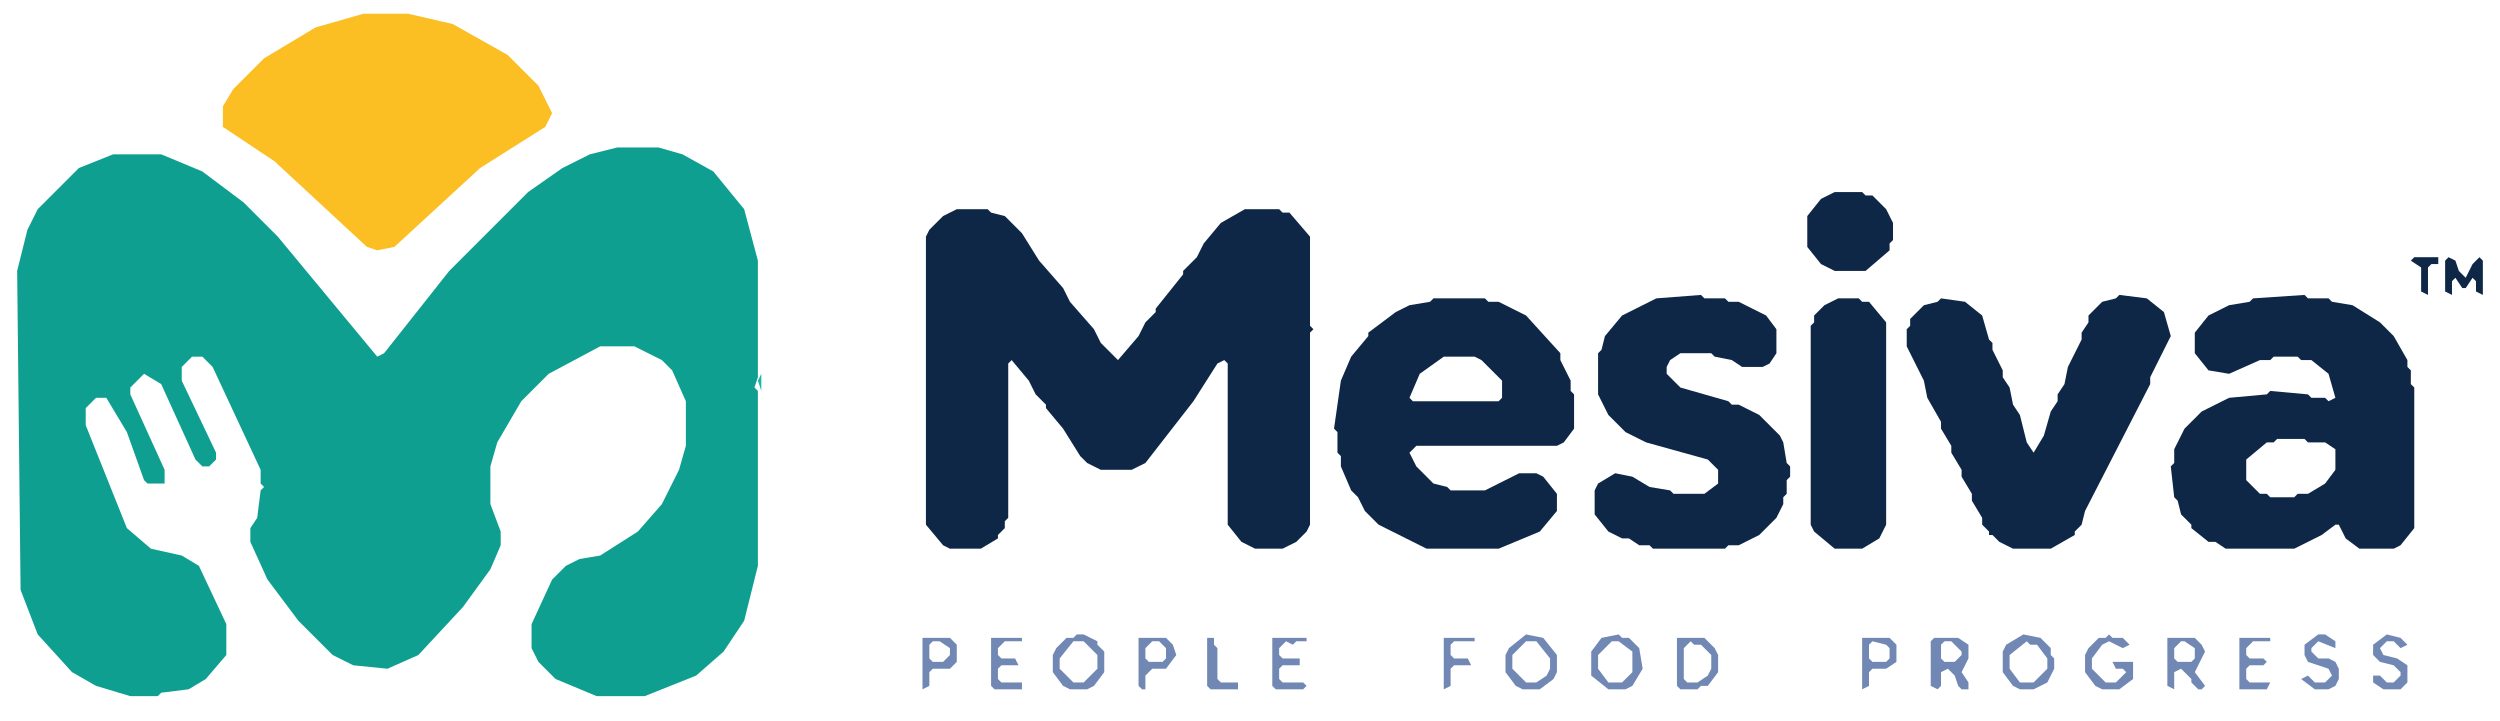
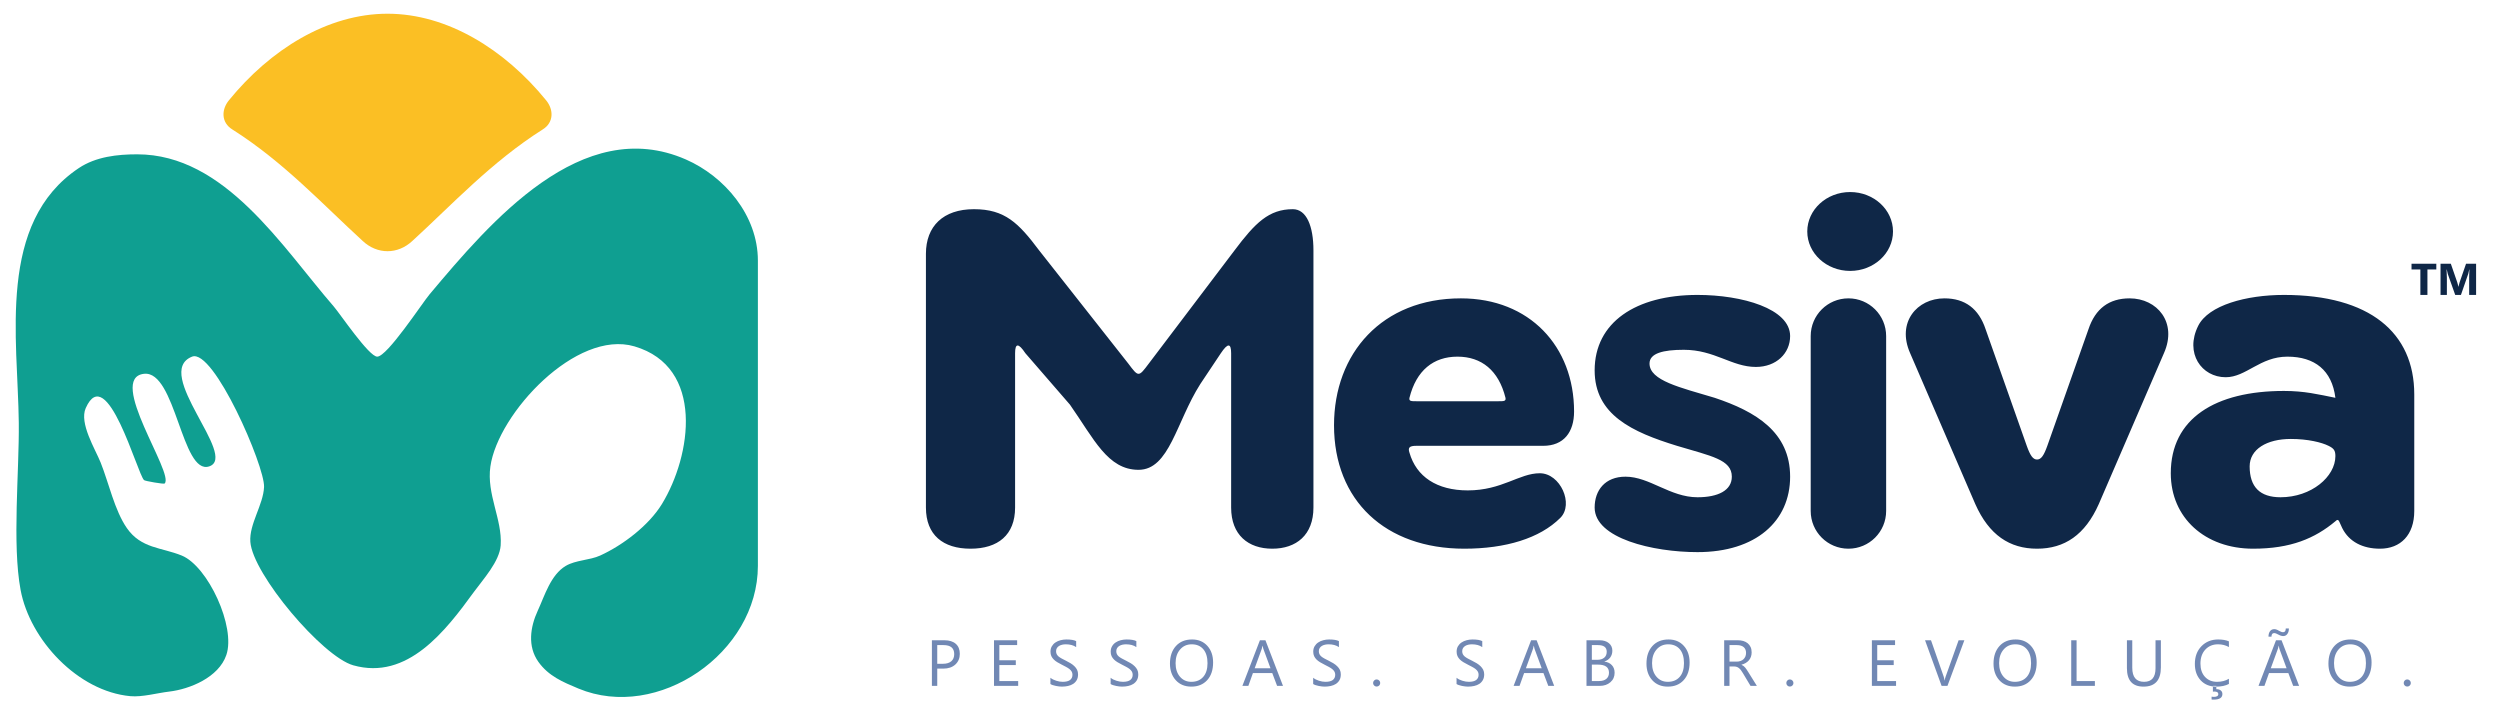
- <svg xmlns="http://www.w3.org/2000/svg" viewBox="0 0 729 210" role="img" aria-label="Mesiva — People Food Progress">
-   <path id="yellow" d="M 119.0 4.0 L 106.0 4.0 L 92.0 8.0 L 77.0 17.0 L 68.0 26.0 L 65.0 31.0 L 65.0 37.0 L 80.0 47.0 L 107.0 72.0 L 110.0 73.0 L 115.0 72.0 L 140.0 49.0 L 159.0 37.0 L 161.0 33.0 L 157.0 25.0 L 148.0 16.0 L 132.0 7.0 Z" fill="#FBBF24" fill-rule="evenodd" />
-   <path id="teal" d="M 222.0 109.0 L 221.0 111.0 L 222.0 114.0 L 222.0 165.0 L 221.0 166.0 L 221.0 172.0 L 218.0 180.0 L 221.0 172.0 L 221.0 166.0 L 222.0 165.0 Z" fill="#14B8A6" fill-rule="evenodd" />
-   <path id="darkteal" d="M 217.0 61.0 L 208.0 50.0 L 199.0 45.0 L 192.0 43.0 L 180.0 43.0 L 172.0 45.0 L 164.0 49.0 L 154.0 56.0 L 131.0 79.0 L 112.0 103.0 L 110.0 104.0 L 81.0 69.0 L 71.0 59.0 L 59.0 50.0 L 47.0 45.0 L 33.0 45.0 L 23.0 49.0 L 11.0 61.0 L 8.0 67.0 L 5.0 79.0 L 6.0 172.0 L 11.0 185.0 L 21.0 196.0 L 28.0 200.0 L 38.0 203.0 L 46.0 203.0 L 47.0 202.0 L 55.0 201.0 L 60.0 198.0 L 66.0 191.0 L 66.0 182.0 L 58.0 165.0 L 53.0 162.0 L 44.0 160.0 L 37.0 154.0 L 25.0 124.0 L 25.0 119.0 L 28.0 116.0 L 31.0 116.0 L 37.0 126.0 L 42.0 140.0 L 43.0 141.0 L 48.0 141.0 L 48.0 137.0 L 38.0 115.0 L 38.0 113.0 L 42.0 109.0 L 47.0 112.0 L 57.0 134.0 L 59.0 136.0 L 61.0 136.0 L 63.0 134.0 L 63.0 132.0 L 53.0 111.0 L 53.0 107.0 L 56.0 104.0 L 59.0 104.0 L 62.0 107.0 L 76.0 137.0 L 76.0 141.0 L 77.0 142.0 L 76.0 143.0 L 75.0 151.0 L 73.0 154.0 L 73.0 158.0 L 78.0 169.0 L 87.0 181.0 L 97.0 191.0 L 103.0 194.0 L 113.0 195.0 L 122.0 191.0 L 135.0 177.0 L 143.0 166.0 L 146.0 159.0 L 146.0 155.0 L 143.0 147.0 L 143.0 136.0 L 145.0 129.0 L 152.0 117.0 L 160.0 109.0 L 175.0 101.0 L 185.0 101.0 L 193.0 105.0 L 196.0 108.0 L 200.0 117.0 L 200.0 130.0 L 198.0 137.0 L 193.0 147.0 L 186.0 155.0 L 175.0 162.0 L 169.0 163.0 L 165.0 165.0 L 161.0 169.0 L 155.0 182.0 L 155.0 189.0 L 157.0 193.0 L 162.0 198.0 L 174.0 203.0 L 188.0 203.0 L 203.0 197.0 L 211.0 190.0 L 217.0 181.0 L 221.0 165.0 L 221.0 114.0 L 220.0 113.0 L 221.0 110.0 L 221.0 76.0 Z" fill="#0F9F91" fill-rule="evenodd" />
-   <path id="navy" d="M 536.0 87.0 L 532.0 89.0 L 529.0 92.0 L 529.0 94.0 L 528.0 95.0 L 528.0 153.0 L 529.0 155.0 L 535.0 160.0 L 543.0 160.0 L 548.0 157.0 L 550.0 153.0 L 550.0 94.0 L 545.0 88.0 L 543.0 88.0 L 542.0 87.0 Z M 411.0 89.0 L 407.0 91.0 L 399.0 97.0 L 399.0 98.0 L 394.0 104.0 L 391.0 111.0 L 389.0 125.0 L 390.0 126.0 L 390.0 132.0 L 391.0 133.0 L 391.0 136.0 L 394.0 143.0 L 396.0 145.0 L 398.0 149.0 L 402.0 153.0 L 416.0 160.0 L 437.0 160.0 L 449.0 155.0 L 454.0 149.0 L 454.0 144.0 L 450.0 139.0 L 448.0 138.0 L 443.0 138.0 L 433.0 143.0 L 423.0 143.0 L 422.0 142.0 L 418.0 141.0 L 413.0 136.0 L 411.0 132.0 L 413.0 130.0 L 454.0 130.0 L 456.0 129.0 L 459.0 125.0 L 459.0 115.0 L 458.0 114.0 L 458.0 111.0 L 455.0 105.0 L 455.0 103.0 L 445.0 92.0 L 437.0 88.0 L 434.0 88.0 L 433.0 87.0 L 418.0 87.0 L 417.0 88.0 Z M 411.0 116.0 L 414.0 109.0 L 421.0 104.0 L 430.0 104.0 L 432.0 105.0 L 438.0 111.0 L 438.0 116.0 L 437.0 117.0 L 412.0 117.0 Z M 644.0 92.0 L 640.0 97.0 L 640.0 103.0 L 644.0 108.0 L 650.0 109.0 L 659.0 105.0 L 662.0 105.0 L 663.0 104.0 L 670.0 104.0 L 671.0 105.0 L 674.0 105.0 L 679.0 109.0 L 681.0 116.0 L 679.0 117.0 L 678.0 116.0 L 674.0 116.0 L 673.0 115.0 L 662.0 114.0 L 661.0 115.0 L 650.0 116.0 L 642.0 120.0 L 637.0 125.0 L 634.0 131.0 L 634.0 135.0 L 633.0 136.0 L 634.0 145.0 L 635.0 146.0 L 636.0 150.0 L 639.0 153.0 L 639.0 154.0 L 644.0 158.0 L 646.0 158.0 L 649.0 160.0 L 669.0 160.0 L 677.0 156.0 L 681.0 153.0 L 682.0 153.0 L 684.0 157.0 L 688.0 160.0 L 698.0 160.0 L 700.0 159.0 L 704.0 154.0 L 704.0 113.0 L 703.0 112.0 L 703.0 108.0 L 702.0 107.0 L 702.0 105.0 L 698.0 98.0 L 694.0 94.0 L 686.0 89.0 L 680.0 88.0 L 679.0 87.0 L 673.0 87.0 L 672.0 86.0 L 657.0 87.0 L 656.0 88.0 L 650.0 89.0 Z M 655.0 140.0 L 655.0 134.0 L 661.0 129.0 L 663.0 129.0 L 664.0 128.0 L 672.0 128.0 L 673.0 129.0 L 678.0 129.0 L 681.0 131.0 L 681.0 137.0 L 678.0 141.0 L 673.0 144.0 L 670.0 144.0 L 669.0 145.0 L 662.0 145.0 L 661.0 144.0 L 659.0 144.0 Z M 626.0 87.0 L 618.0 86.0 L 617.0 87.0 L 613.0 88.0 L 609.0 92.0 L 609.0 94.0 L 607.0 97.0 L 607.0 99.0 L 603.0 107.0 L 602.0 112.0 L 600.0 115.0 L 600.0 117.0 L 598.0 120.0 L 596.0 127.0 L 593.0 132.0 L 591.0 129.0 L 589.0 121.0 L 587.0 118.0 L 586.0 113.0 L 584.0 110.0 L 584.0 108.0 L 581.0 102.0 L 581.0 100.0 L 580.0 99.0 L 578.0 92.0 L 573.0 88.0 L 566.0 87.0 L 565.0 88.0 L 561.0 89.0 L 557.0 93.0 L 557.0 95.0 L 556.0 96.0 L 556.0 101.0 L 561.0 111.0 L 562.0 116.0 L 566.0 123.0 L 566.0 125.0 L 569.0 130.0 L 569.0 132.0 L 572.0 137.0 L 572.0 139.0 L 575.0 144.0 L 575.0 146.0 L 578.0 151.0 L 578.0 153.0 L 580.0 155.0 L 580.0 156.0 L 581.0 156.0 L 583.0 158.0 L 587.0 160.0 L 598.0 160.0 L 605.0 156.0 L 605.0 155.0 L 607.0 153.0 L 608.0 149.0 L 627.0 112.0 L 627.0 110.0 L 633.0 98.0 L 631.0 91.0 Z M 483.0 87.0 L 473.0 92.0 L 468.0 98.0 L 467.0 102.0 L 466.0 103.0 L 466.0 115.0 L 469.0 121.0 L 474.0 126.0 L 480.0 129.0 L 498.0 134.0 L 501.0 137.0 L 501.0 141.0 L 497.0 144.0 L 488.0 144.0 L 487.0 143.0 L 481.0 142.0 L 476.0 139.0 L 471.0 138.0 L 466.0 141.0 L 465.0 143.0 L 465.0 150.0 L 469.0 155.0 L 473.0 157.0 L 475.0 157.0 L 478.0 159.0 L 481.0 159.0 L 482.0 160.0 L 503.0 160.0 L 504.0 159.0 L 507.0 159.0 L 513.0 156.0 L 518.0 151.0 L 520.0 147.0 L 520.0 145.0 L 521.0 144.0 L 521.0 140.0 L 522.0 139.0 L 522.0 136.0 L 521.0 135.0 L 520.0 129.0 L 519.0 127.0 L 513.0 121.0 L 507.0 118.0 L 505.0 118.0 L 504.0 117.0 L 490.0 113.0 L 486.0 109.0 L 486.0 107.0 L 487.0 105.0 L 490.0 103.0 L 499.0 103.0 L 500.0 104.0 L 505.0 105.0 L 508.0 107.0 L 514.0 107.0 L 516.0 106.0 L 518.0 103.0 L 518.0 96.0 L 515.0 92.0 L 507.0 88.0 L 504.0 88.0 L 503.0 87.0 L 497.0 87.0 L 496.0 86.0 Z M 714.0 75.0 L 713.0 76.0 L 713.0 85.0 L 715.0 86.0 L 715.0 82.0 L 716.0 81.0 L 718.0 84.0 L 719.0 84.0 L 721.0 81.0 L 722.0 82.0 L 722.0 85.0 L 724.0 86.0 L 724.0 76.0 L 723.0 75.0 L 721.0 77.0 L 719.0 81.0 L 717.0 79.0 L 716.0 76.0 Z M 704.0 75.0 L 703.0 76.0 L 706.0 78.0 L 706.0 85.0 L 708.0 86.0 L 708.0 78.0 L 709.0 77.0 L 711.0 77.0 L 711.0 75.0 Z M 271.0 67.0 L 270.0 69.0 L 270.0 153.0 L 275.0 159.0 L 277.0 160.0 L 286.0 160.0 L 291.0 157.0 L 291.0 156.0 L 293.0 154.0 L 293.0 152.0 L 294.0 151.0 L 294.0 106.0 L 295.0 105.0 L 300.0 111.0 L 302.0 115.0 L 305.0 118.0 L 305.0 119.0 L 310.0 125.0 L 315.0 133.0 L 317.0 135.0 L 321.0 137.0 L 330.0 137.0 L 334.0 135.0 L 348.0 117.0 L 355.0 106.0 L 357.0 105.0 L 358.0 106.0 L 358.0 153.0 L 362.0 158.0 L 366.0 160.0 L 374.0 160.0 L 378.0 158.0 L 381.0 155.0 L 382.0 153.0 L 382.0 97.0 L 383.0 96.0 L 382.0 95.0 L 382.0 69.0 L 376.0 62.0 L 374.0 62.0 L 373.0 61.0 L 363.0 61.0 L 356.0 65.0 L 351.0 71.0 L 349.0 75.0 L 345.0 79.0 L 345.0 80.0 L 337.0 90.0 L 337.0 91.0 L 334.0 94.0 L 332.0 98.0 L 326.0 105.0 L 321.0 100.0 L 319.0 96.0 L 312.0 88.0 L 310.0 84.0 L 303.0 76.0 L 298.0 68.0 L 293.0 63.0 L 289.0 62.0 L 288.0 61.0 L 279.0 61.0 L 275.0 63.0 Z M 535.0 56.0 L 531.0 58.0 L 527.0 63.0 L 527.0 72.0 L 531.0 77.0 L 535.0 79.0 L 544.0 79.0 L 551.0 73.0 L 551.0 71.0 L 552.0 70.0 L 552.0 65.0 L 550.0 61.0 L 546.0 57.0 L 544.0 57.0 L 543.0 56.0 Z" fill="#0F2747" fill-rule="evenodd" />
-   <path id="slogan" d="M 653.0 186.0 L 653.0 201.0 L 661.0 201.0 L 662.0 199.0 L 656.0 199.0 L 655.0 198.0 L 655.0 195.0 L 656.0 194.0 L 660.0 194.0 L 661.0 193.0 L 660.0 192.0 L 656.0 192.0 L 655.0 191.0 L 655.0 189.0 L 657.0 187.0 L 662.0 187.0 L 662.0 186.0 Z M 632.0 186.0 L 632.0 200.0 L 634.0 201.0 L 634.0 196.0 L 636.0 195.0 L 639.0 198.0 L 639.0 199.0 L 641.0 201.0 L 642.0 201.0 L 643.0 200.0 L 640.0 196.0 L 643.0 190.0 L 642.0 188.0 L 640.0 186.0 Z M 634.0 189.0 L 636.0 187.0 L 637.0 187.0 L 640.0 189.0 L 640.0 192.0 L 639.0 193.0 L 635.0 193.0 L 634.0 192.0 Z M 564.0 186.0 L 563.0 187.0 L 563.0 200.0 L 565.0 201.0 L 566.0 200.0 L 566.0 196.0 L 568.0 195.0 L 570.0 197.0 L 571.0 200.0 L 572.0 201.0 L 574.0 201.0 L 574.0 199.0 L 572.0 196.0 L 574.0 192.0 L 574.0 188.0 L 571.0 186.0 Z M 566.0 188.0 L 567.0 187.0 L 569.0 187.0 L 572.0 190.0 L 572.0 191.0 L 570.0 193.0 L 567.0 193.0 L 566.0 192.0 Z M 551.0 186.0 L 543.0 186.0 L 543.0 201.0 L 545.0 200.0 L 545.0 196.0 L 546.0 195.0 L 550.0 195.0 L 553.0 193.0 L 553.0 188.0 Z M 545.0 188.0 L 546.0 187.0 L 550.0 188.0 L 551.0 189.0 L 551.0 192.0 L 550.0 193.0 L 546.0 193.0 L 545.0 192.0 Z M 489.0 186.0 L 489.0 200.0 L 490.0 201.0 L 495.0 201.0 L 496.0 200.0 L 498.0 200.0 L 501.0 196.0 L 501.0 191.0 L 500.0 189.0 L 497.0 186.0 Z M 493.0 187.0 L 494.0 188.0 L 496.0 188.0 L 499.0 191.0 L 499.0 195.0 L 498.0 197.0 L 495.0 199.0 L 492.0 199.0 L 491.0 198.0 L 491.0 189.0 Z M 430.0 186.0 L 421.0 186.0 L 421.0 201.0 L 423.0 200.0 L 423.0 195.0 L 424.0 194.0 L 429.0 194.0 L 428.0 192.0 L 424.0 192.0 L 423.0 191.0 L 423.0 188.0 L 424.0 187.0 L 430.0 187.0 Z M 371.0 186.0 L 371.0 200.0 L 372.0 201.0 L 380.0 201.0 L 381.0 200.0 L 380.0 199.0 L 374.0 199.0 L 373.0 198.0 L 373.0 195.0 L 374.0 194.0 L 379.0 194.0 L 379.0 192.0 L 374.0 192.0 L 373.0 191.0 L 373.0 189.0 L 375.0 187.0 L 377.0 188.0 L 378.0 187.0 L 381.0 187.0 L 381.0 186.0 Z M 352.0 186.0 L 352.0 200.0 L 353.0 201.0 L 361.0 201.0 L 361.0 199.0 L 356.0 199.0 L 355.0 198.0 L 355.0 189.0 L 354.0 188.0 L 354.0 186.0 Z M 340.0 186.0 L 332.0 186.0 L 332.0 200.0 L 333.0 201.0 L 334.0 201.0 L 334.0 197.0 L 336.0 195.0 L 340.0 195.0 L 343.0 191.0 L 342.0 188.0 Z M 334.0 189.0 L 336.0 187.0 L 338.0 187.0 L 340.0 189.0 L 340.0 192.0 L 339.0 193.0 L 335.0 193.0 L 334.0 192.0 Z M 289.0 186.0 L 289.0 200.0 L 290.0 201.0 L 298.0 201.0 L 298.0 199.0 L 292.0 199.0 L 291.0 198.0 L 291.0 195.0 L 292.0 194.0 L 297.0 194.0 L 296.0 192.0 L 292.0 192.0 L 291.0 191.0 L 291.0 189.0 L 293.0 187.0 L 298.0 187.0 L 298.0 186.0 Z M 277.0 186.0 L 269.0 186.0 L 269.0 201.0 L 271.0 200.0 L 271.0 196.0 L 272.0 195.0 L 277.0 195.0 L 279.0 193.0 L 279.0 188.0 Z M 271.0 188.0 L 272.0 187.0 L 274.0 187.0 L 277.0 189.0 L 277.0 191.0 L 275.0 193.0 L 272.0 193.0 L 271.0 192.0 Z M 696.0 185.0 L 692.0 188.0 L 692.0 191.0 L 694.0 193.0 L 698.0 194.0 L 700.0 196.0 L 700.0 197.0 L 698.0 199.0 L 696.0 199.0 L 694.0 197.0 L 692.0 197.0 L 692.0 199.0 L 695.0 201.0 L 700.0 201.0 L 702.0 199.0 L 702.0 194.0 L 699.0 192.0 L 695.0 191.0 L 694.0 189.0 L 696.0 187.0 L 698.0 187.0 L 700.0 189.0 L 702.0 188.0 L 700.0 186.0 Z M 676.0 185.0 L 672.0 188.0 L 672.0 191.0 L 673.0 193.0 L 679.0 195.0 L 680.0 197.0 L 678.0 199.0 L 675.0 199.0 L 673.0 197.0 L 671.0 198.0 L 675.0 201.0 L 679.0 201.0 L 681.0 200.0 L 682.0 198.0 L 682.0 195.0 L 681.0 193.0 L 679.0 192.0 L 676.0 192.0 L 674.0 190.0 L 674.0 189.0 L 676.0 187.0 L 681.0 189.0 L 681.0 187.0 L 678.0 185.0 Z M 615.0 185.0 L 614.0 186.0 L 612.0 186.0 L 609.0 189.0 L 608.0 191.0 L 608.0 196.0 L 611.0 200.0 L 613.0 201.0 L 618.0 201.0 L 622.0 198.0 L 622.0 193.0 L 616.0 193.0 L 617.0 195.0 L 619.0 195.0 L 620.0 196.0 L 617.0 199.0 L 614.0 199.0 L 610.0 195.0 L 610.0 192.0 L 613.0 188.0 L 615.0 187.0 L 619.0 189.0 L 621.0 188.0 L 619.0 186.0 L 616.0 186.0 Z M 590.0 185.0 L 585.0 188.0 L 584.0 190.0 L 584.0 196.0 L 587.0 200.0 L 589.0 201.0 L 593.0 201.0 L 597.0 199.0 L 599.0 195.0 L 599.0 192.0 L 598.0 191.0 L 598.0 189.0 L 595.0 186.0 Z M 591.0 187.0 L 592.0 188.0 L 594.0 188.0 L 597.0 192.0 L 597.0 195.0 L 593.0 199.0 L 589.0 199.0 L 586.0 195.0 L 586.0 191.0 Z M 467.0 186.0 L 464.0 190.0 L 464.0 197.0 L 469.0 201.0 L 474.0 201.0 L 476.0 200.0 L 479.0 195.0 L 478.0 189.0 L 475.0 186.0 L 473.0 186.0 L 472.0 185.0 Z M 470.0 187.0 L 472.0 187.0 L 476.0 190.0 L 476.0 196.0 L 473.0 199.0 L 469.0 199.0 L 466.0 195.0 L 466.0 191.0 Z M 445.0 185.0 L 440.0 189.0 L 439.0 191.0 L 439.0 196.0 L 442.0 200.0 L 444.0 201.0 L 449.0 201.0 L 453.0 198.0 L 454.0 196.0 L 454.0 191.0 L 450.0 186.0 Z M 445.0 187.0 L 448.0 187.0 L 452.0 192.0 L 452.0 195.0 L 451.0 197.0 L 448.0 199.0 L 445.0 199.0 L 441.0 195.0 L 441.0 191.0 Z M 314.0 185.0 L 313.0 186.0 L 311.0 186.0 L 308.0 189.0 L 307.0 191.0 L 307.0 196.0 L 310.0 200.0 L 312.0 201.0 L 317.0 201.0 L 319.0 200.0 L 322.0 196.0 L 322.0 190.0 L 320.0 188.0 L 320.0 187.0 L 316.0 185.0 Z M 313.0 187.0 L 316.0 187.0 L 320.0 191.0 L 320.0 195.0 L 316.0 199.0 L 313.0 199.0 L 309.0 195.0 L 309.0 192.0 Z" fill="#7188B4" fill-rule="evenodd" />
+ <svg xmlns="http://www.w3.org/2000/svg" viewBox="0 0 729 210" role="img" aria-label="Mesiva — Pessoas. Sabor. Evolução.">
+   <path id="yellow" d="M 113 4 C 95.5 4 78.75 14.5 66.75 29.25 C 64.5 32 64.5 35.75 67.75 37.75 C 82.75 47.25 94.25 59.75 105.75 70.25 C 110 74.25 116 74.25 120.25 70.25 C 131.75 59.75 143.25 47.25 158.25 37.75 C 161.5 35.75 161.5 32 159.25 29.25 C 147.25 14.5 130.5 4 113 4 Z" fill="#FBBF24" fill-rule="evenodd" />
+   <path id="darkteal" d="M 221 76 C 221 62.75 211.23 51.41 200 46.5 C 169.69 33.24 143.01 64.7 125.27 85.82 C 123.08 88.42 112.93 103.98 110 104 C 107.59 104.01 99.15 91.48 97.33 89.38 C 82.22 71.95 65.6 45 40 45 C 34.25 45 28 45.67 23 49 C -0.95 64.97 5.21 98.65 5.48 123.29 C 5.63 137.48 3.52 158.65 6 172 C 8.71 186.61 22.75 201.6 38 203 C 41.51 203.32 45.82 202.08 49.33 201.67 C 55.32 200.96 63.75 197.56 66 191 C 68.81 182.82 60.65 165.13 53 162 C 47.09 159.59 41.16 159.98 37 154 C 33.42 148.86 31.7 140.75 29.36 134.91 C 27.78 130.95 23.04 123.4 25 119 C 31.15 105.16 40.04 138.15 42 140 C 42.31 140.29 47.77 141.22 48 141 C 50.99 138.18 31.02 110.22 42 109 C 51.27 107.97 52.99 138.67 61 136 C 69.6 133.13 44.37 108.65 56 104 C 62.28 101.49 77.25 135.96 77 142 C 76.78 147.21 72.63 152.82 73 158 C 73.67 167.4 94.01 191.46 103 194 C 118.82 198.47 129.91 184 138.2 172.6 C 140.82 169 145.69 163.71 146 159 C 146.5 151.47 141.83 144.11 143 136 C 145.23 120.52 168.04 96.02 185 101 C 205.51 107.02 201.67 132.84 193 147 C 189.17 153.25 181.59 159 175 162 C 171.94 163.39 167.89 163.3 165 165 C 160.57 167.61 158.82 173.73 156.8 178.1 C 154.63 182.8 153.76 188.46 157 193 C 159.97 197.16 164.15 198.89 168.67 200.78 C 191.82 210.42 221 190.39 221 165 L 221 76 Z" fill="#0F9F91" fill-rule="evenodd" />
+   <path id="navy" d="M 284 61 C 293 61 297 65 303 73 L 329 106 C 330.5 108 331.25 109 332 109 C 332.75 109 333.5 108 335 106 L 360 73 C 366 65 370 61 377 61 C 381 61 383 66 383 73 L 383 148 C 383 156 378 160 371 160 C 364 160 359 156 359 148 L 359 103 C 359 100 358 100 356 103 L 350 112 C 343 123 341 137 332 137 C 323 137 319 128 312 118 L 299 103 C 297 100 296 100 296 103 L 296 148 C 296 156 291 160 283 160 C 275 160 270 156 270 148 L 270 74 C 270 66 275 61 284 61 Z M 426 87 C 403 87 389 103 389 124 C 389 146 404 160 427 160 C 439 160 449 157 455 151 C 459 147 455 138 449 138 C 443 138 438 143 428 143 C 419 143 413 139 411 132 C 410.5 130.5 411 130 413 130 L 450 130 C 456 130 459 126 459 120 C 459 101 446 87 426 87 Z M 411 116 C 413 108 418 104 425 104 C 432 104 437 108 439 116 C 439.2 117 438.5 117 437 117 L 413 117 C 411.5 117 410.8 117 411 116 Z M 495 86 C 477 86 465 94 465 108 C 465 121 476 126 489 130 C 499 133 505 134 505 139 C 505 143 501 145 495 145 C 487 145 481 139 474 139 C 468 139 465 143 465 148 C 465 157 482 161 495 161 C 512 161 522 152 522 139 C 522 126 512 120 500 116 C 490 113 481 111 481 106 C 481 103 485 102 491 102 C 500 102 505 107 512 107 C 518 107 522 103 522 98 C 522 90 508 86 495 86 Z M 539 87 C 545.08 87 550 91.92 550 98 L 550 149 C 550 155.08 545.08 160 539 160 C 532.92 160 528 155.08 528 149 L 528 98 C 528 91.92 532.92 87 539 87 Z M 552 67.5 C 552 73.85 546.4 79 539.5 79 C 532.6 79 527 73.85 527 67.5 C 527 61.15 532.6 56 539.5 56 C 546.4 56 552 61.15 552 67.5 Z M 567 87 C 573 87 577 90 579 96 L 591 130 C 592 132.8 592.8 134 594 134 C 595.2 134 596 132.8 597 130 L 609 96 C 611 90 615 87 621 87 C 629 87 635 94 631 103 L 612 147 C 608 156 602 160 594 160 C 586 160 580 156 576 147 L 557 103 C 553 94 559 87 567 87 Z M 666 86 C 655 86 644 89 641 95 C 637 103 642 110 649 110 C 655 110 659 104 667 104 C 675 104 680 108 681 116 C 676 115 672 114 666 114 C 646 114 633 122 633 138 C 633 151 643 160 657 160 C 668 160 675 157 681 152 C 682 151 682 152 683 154 C 685 158 689 160 694 160 C 700 160 704 156 704 149 L 704 115 C 704 97 691 86 666 86 Z M 656 136 C 656 131 661 128 668 128 C 673 128 677 129 679 130 C 680.5 130.75 681 131.3 681 133 C 681 139 674 145 665 145 C 659 145 656 142 656 136 Z M710.43 76.90L710.43 78.57L707.84 78.57L707.84 86L705.78 86L705.78 78.57L703.20 78.57L703.20 76.90L710.43 76.90ZM722.03 76.90L722.03 86L720.01 86L720.01 80.55Q720.01 79.67 720.08 78.60L720.08 78.60L720.03 78.60Q719.87 79.44 719.75 79.81L719.75 79.81L717.61 86L715.94 86L713.77 79.87Q713.68 79.63 713.48 78.60L713.48 78.60L713.42 78.60Q713.51 79.95 713.51 80.97L713.51 80.97L713.51 86L711.66 86L711.66 76.90L714.66 76.90L716.52 82.29Q716.74 82.94 716.84 83.59L716.84 83.59L716.88 83.59Q717.05 82.84 717.24 82.28L717.24 82.28L719.10 76.90L722.03 76.90Z" fill="#0F2747" fill-rule="evenodd" />
+   <path id="slogan" d="M275.06 194.97L273.30 194.97L273.30 200L271.74 200L271.74 186.70L275.40 186.70Q277.53 186.70 278.71 187.74Q279.88 188.77 279.88 190.67L279.88 190.67Q279.88 192.56 278.58 193.77Q277.27 194.97 275.06 194.97L275.06 194.97ZM275.13 188.11L273.30 188.11L273.30 193.56L274.94 193.56Q276.55 193.56 277.40 192.82Q278.25 192.09 278.25 190.74L278.25 190.74Q278.25 188.11 275.13 188.11L275.13 188.11ZM296.90 198.59L296.90 200L289.85 200L289.85 186.70L296.60 186.70L296.60 188.11L291.41 188.11L291.41 192.53L296.21 192.53L296.21 193.93L291.41 193.93L291.41 198.59L296.90 198.59ZM306.30 199.46L306.30 199.46L306.30 197.63Q306.62 197.90 307.06 198.13Q307.50 198.35 307.99 198.50Q308.47 198.65 308.96 198.74Q309.46 198.82 309.87 198.82L309.87 198.82Q311.31 198.82 312.02 198.29Q312.73 197.75 312.73 196.75L312.73 196.75Q312.73 196.21 312.49 195.82Q312.26 195.42 311.84 195.09Q311.42 194.76 310.85 194.46Q310.28 194.16 309.62 193.82L309.62 193.82Q308.93 193.47 308.32 193.11Q307.72 192.75 307.28 192.31Q306.83 191.87 306.57 191.32Q306.32 190.77 306.32 190.03L306.32 190.03Q306.32 189.12 306.72 188.45Q307.12 187.77 307.77 187.34Q308.42 186.90 309.25 186.69Q310.08 186.47 310.94 186.47L310.94 186.47Q312.91 186.47 313.81 186.95L313.81 186.95L313.81 188.70Q312.63 187.88 310.78 187.88L310.78 187.88Q310.27 187.88 309.76 187.99Q309.25 188.10 308.85 188.34Q308.45 188.58 308.20 188.96Q307.95 189.34 307.95 189.89L307.95 189.89Q307.95 190.40 308.14 190.77Q308.33 191.14 308.70 191.45Q309.08 191.75 309.61 192.04Q310.14 192.33 310.84 192.67L310.84 192.67Q311.55 193.02 312.19 193.41Q312.83 193.80 313.31 194.28Q313.80 194.75 314.08 195.32Q314.36 195.90 314.36 196.64L314.36 196.64Q314.36 197.63 313.98 198.31Q313.59 198.99 312.94 199.42Q312.29 199.84 311.43 200.03Q310.58 200.22 309.63 200.22L309.63 200.22Q309.32 200.22 308.85 200.17Q308.39 200.12 307.91 200.02Q307.42 199.93 306.99 199.78Q306.56 199.64 306.30 199.46ZM323.86 199.46L323.86 199.46L323.86 197.63Q324.17 197.90 324.61 198.13Q325.05 198.35 325.54 198.50Q326.03 198.65 326.52 198.74Q327.01 198.82 327.43 198.82L327.43 198.82Q328.87 198.82 329.58 198.29Q330.29 197.75 330.29 196.75L330.29 196.75Q330.29 196.21 330.05 195.82Q329.81 195.42 329.40 195.09Q328.98 194.76 328.41 194.46Q327.84 194.16 327.18 193.82L327.18 193.82Q326.48 193.47 325.88 193.11Q325.28 192.75 324.83 192.31Q324.39 191.87 324.13 191.32Q323.88 190.77 323.88 190.03L323.88 190.03Q323.88 189.12 324.28 188.45Q324.67 187.77 325.32 187.34Q325.97 186.90 326.80 186.69Q327.63 186.47 328.50 186.47L328.50 186.47Q330.46 186.47 331.36 186.95L331.36 186.95L331.36 188.70Q330.19 187.88 328.34 187.88L328.34 187.88Q327.83 187.88 327.32 187.99Q326.81 188.10 326.41 188.34Q326.01 188.58 325.76 188.96Q325.51 189.34 325.51 189.89L325.51 189.89Q325.51 190.40 325.70 190.77Q325.89 191.14 326.26 191.45Q326.63 191.75 327.17 192.04Q327.70 192.33 328.39 192.67L328.39 192.67Q329.11 193.02 329.75 193.41Q330.39 193.80 330.87 194.28Q331.35 194.75 331.64 195.32Q331.92 195.90 331.92 196.64L331.92 196.64Q331.92 197.63 331.54 198.31Q331.15 198.99 330.50 199.42Q329.84 199.84 328.99 200.03Q328.13 200.22 327.19 200.22L327.19 200.22Q326.87 200.22 326.41 200.17Q325.95 200.12 325.46 200.02Q324.98 199.93 324.55 199.78Q324.12 199.64 323.86 199.46ZM347.40 200.22L347.40 200.22Q344.57 200.22 342.87 198.36Q341.16 196.49 341.16 193.51L341.16 193.51Q341.16 190.30 342.90 188.38Q344.63 186.47 347.62 186.47L347.62 186.47Q350.38 186.47 352.06 188.33Q353.74 190.18 353.74 193.18L353.74 193.18Q353.74 196.44 352.02 198.33Q350.29 200.22 347.40 200.22ZM347.51 187.88L347.51 187.88Q345.41 187.88 344.11 189.40Q342.80 190.91 342.80 193.37L342.80 193.37Q342.80 195.83 344.07 197.32Q345.35 198.82 347.40 198.82L347.40 198.82Q349.59 198.82 350.85 197.39Q352.11 195.96 352.11 193.39L352.11 193.39Q352.11 190.76 350.89 189.32Q349.66 187.88 347.51 187.88ZM369.00 186.70L374.12 200L372.40 200L370.99 196.27L365.35 196.27L364.02 200L362.28 200L367.39 186.70L369.00 186.70ZM365.86 194.87L370.48 194.87L368.39 189.20Q368.29 188.92 368.18 188.31L368.18 188.31L368.15 188.31Q368.05 188.88 367.93 189.20L367.93 189.20L365.86 194.87ZM382.92 199.46L382.92 199.46L382.92 197.63Q383.24 197.90 383.68 198.13Q384.12 198.35 384.60 198.50Q385.09 198.65 385.58 198.74Q386.07 198.82 386.49 198.82L386.49 198.82Q387.93 198.82 388.64 198.29Q389.35 197.75 389.35 196.75L389.35 196.75Q389.35 196.21 389.11 195.82Q388.88 195.42 388.46 195.09Q388.04 194.76 387.47 194.46Q386.90 194.16 386.24 193.82L386.24 193.82Q385.55 193.47 384.94 193.11Q384.34 192.75 383.89 192.31Q383.45 191.87 383.19 191.32Q382.94 190.77 382.94 190.03L382.94 190.03Q382.94 189.12 383.34 188.45Q383.74 187.77 384.39 187.34Q385.04 186.90 385.87 186.69Q386.70 186.47 387.56 186.47L387.56 186.47Q389.53 186.47 390.43 186.95L390.43 186.95L390.43 188.70Q389.25 187.88 387.40 187.88L387.40 187.88Q386.89 187.88 386.38 187.99Q385.87 188.10 385.47 188.34Q385.07 188.58 384.82 188.96Q384.57 189.34 384.57 189.89L384.57 189.89Q384.57 190.40 384.76 190.77Q384.95 191.14 385.32 191.45Q385.69 191.75 386.23 192.04Q386.76 192.33 387.46 192.67L387.46 192.67Q388.17 193.02 388.81 193.41Q389.45 193.80 389.93 194.28Q390.42 194.75 390.70 195.32Q390.98 195.90 390.98 196.64L390.98 196.64Q390.98 197.63 390.60 198.31Q390.21 198.99 389.56 199.42Q388.90 199.84 388.05 200.03Q387.20 200.22 386.25 200.22L386.25 200.22Q385.94 200.22 385.47 200.17Q385.01 200.12 384.53 200.02Q384.04 199.93 383.61 199.78Q383.18 199.64 382.92 199.46ZM401.42 200.20L401.42 200.20Q401.00 200.20 400.70 199.90Q400.39 199.59 400.39 199.17L400.39 199.17Q400.39 198.74 400.70 198.43Q401.00 198.12 401.42 198.12L401.42 198.12Q401.86 198.12 402.17 198.43Q402.47 198.74 402.47 199.17L402.47 199.17Q402.47 199.59 402.17 199.90Q401.86 200.20 401.42 200.20ZM424.73 199.46L424.73 199.46L424.73 197.63Q425.04 197.90 425.48 198.13Q425.92 198.35 426.41 198.50Q426.90 198.65 427.39 198.74Q427.88 198.82 428.30 198.82L428.30 198.82Q429.74 198.82 430.45 198.29Q431.16 197.75 431.16 196.75L431.16 196.75Q431.16 196.21 430.92 195.82Q430.68 195.42 430.27 195.09Q429.85 194.76 429.28 194.46Q428.71 194.16 428.05 193.82L428.05 193.82Q427.35 193.47 426.75 193.11Q426.15 192.75 425.70 192.31Q425.26 191.87 425.00 191.32Q424.75 190.77 424.75 190.03L424.75 190.03Q424.75 189.12 425.14 188.45Q425.54 187.77 426.19 187.34Q426.84 186.90 427.67 186.69Q428.50 186.47 429.37 186.47L429.37 186.47Q431.33 186.47 432.23 186.95L432.23 186.95L432.23 188.70Q431.05 187.88 429.21 187.88L429.21 187.88Q428.70 187.88 428.19 187.99Q427.68 188.10 427.28 188.34Q426.88 188.58 426.63 188.96Q426.38 189.34 426.38 189.89L426.38 189.89Q426.38 190.40 426.57 190.77Q426.76 191.14 427.13 191.45Q427.50 191.75 428.03 192.04Q428.57 192.33 429.26 192.67L429.26 192.67Q429.98 193.02 430.62 193.41Q431.26 193.80 431.74 194.28Q432.22 194.75 432.51 195.32Q432.79 195.90 432.79 196.64L432.79 196.64Q432.79 197.63 432.40 198.31Q432.02 198.99 431.37 199.42Q430.71 199.84 429.86 200.03Q429.00 200.22 428.06 200.22L428.06 200.22Q427.74 200.22 427.28 200.17Q426.81 200.12 426.33 200.02Q425.85 199.93 425.42 199.78Q424.99 199.64 424.73 199.46ZM448.08 186.70L453.20 200L451.48 200L450.07 196.27L444.43 196.27L443.10 200L441.37 200L446.47 186.70L448.08 186.70ZM444.95 194.87L449.56 194.87L447.47 189.20Q447.37 188.92 447.27 188.31L447.27 188.31L447.23 188.31Q447.14 188.88 447.02 189.20L447.02 189.20L444.95 194.87ZM466.50 200L462.62 200L462.62 186.70L466.41 186.70Q468.14 186.70 469.15 187.54Q470.16 188.38 470.16 189.74L470.16 189.74Q470.16 190.87 469.55 191.71Q468.93 192.54 467.86 192.89L467.86 192.89L467.86 192.93Q469.20 193.09 470.01 193.95Q470.82 194.80 470.82 196.18L470.82 196.18Q470.82 197.88 469.59 198.94Q468.37 200 466.50 200L466.50 200ZM465.97 188.11L464.18 188.11L464.18 192.40L465.78 192.40Q467.06 192.40 467.79 191.78Q468.52 191.17 468.52 190.05L468.52 190.05Q468.52 188.11 465.97 188.11L465.97 188.11ZM465.97 193.80L464.18 193.80L464.18 198.59L466.30 198.59Q467.67 198.59 468.43 197.94Q469.18 197.29 469.18 196.16L469.18 196.16Q469.18 193.80 465.97 193.80L465.97 193.80ZM486.34 200.22L486.34 200.22Q483.51 200.22 481.81 198.36Q480.11 196.49 480.11 193.51L480.11 193.51Q480.11 190.30 481.84 188.38Q483.58 186.47 486.56 186.47L486.56 186.47Q489.32 186.47 491.00 188.33Q492.69 190.18 492.69 193.18L492.69 193.18Q492.69 196.44 490.96 198.33Q489.24 200.22 486.34 200.22ZM486.45 187.88L486.45 187.88Q484.36 187.88 483.05 189.40Q481.74 190.91 481.74 193.37L481.74 193.37Q481.74 195.83 483.02 197.32Q484.29 198.82 486.34 198.82L486.34 198.82Q488.53 198.82 489.79 197.39Q491.05 195.96 491.05 193.39L491.05 193.39Q491.05 190.76 489.83 189.32Q488.60 187.88 486.45 187.88ZM509.81 196.00L512.30 200L510.45 200L508.22 196.27Q507.92 195.75 507.63 195.38Q507.34 195.02 507.04 194.79Q506.74 194.55 506.39 194.45Q506.04 194.34 505.61 194.34L505.61 194.34L504.32 194.34L504.32 200L502.77 200L502.77 186.70L506.74 186.70Q507.61 186.70 508.35 186.91Q509.08 187.13 509.63 187.58Q510.17 188.02 510.48 188.69Q510.78 189.35 510.78 190.24L510.78 190.24Q510.78 190.94 510.57 191.52Q510.36 192.10 509.98 192.55Q509.59 193.00 509.05 193.32Q508.51 193.65 507.83 193.82L507.83 193.82L507.83 193.86Q508.17 194.01 508.41 194.20Q508.66 194.39 508.88 194.65Q509.10 194.91 509.32 195.24Q509.54 195.57 509.81 196.00L509.81 196.00ZM506.46 188.11L504.32 188.11L504.32 192.93L506.44 192.93Q507.02 192.93 507.52 192.75Q508.02 192.58 508.38 192.25Q508.74 191.92 508.95 191.44Q509.15 190.96 509.15 190.37L509.15 190.37Q509.15 189.30 508.46 188.70Q507.77 188.11 506.46 188.11L506.46 188.11ZM521.92 200.20L521.92 200.20Q521.49 200.20 521.19 199.90Q520.89 199.59 520.89 199.17L520.89 199.17Q520.89 198.74 521.19 198.43Q521.49 198.12 521.92 198.12L521.92 198.12Q522.35 198.12 522.66 198.43Q522.97 198.74 522.97 199.17L522.97 199.17Q522.97 199.59 522.66 199.90Q522.35 200.20 521.92 200.20ZM552.89 198.59L552.89 200L545.84 200L545.84 186.70L552.60 186.70L552.60 188.11L547.40 188.11L547.40 192.53L552.21 192.53L552.21 193.93L547.40 193.93L547.40 198.59L552.89 198.59ZM571.13 186.70L572.81 186.70L567.88 200L566.17 200L561.34 186.70L563.08 186.70L566.76 197.24Q566.94 197.75 567.03 198.42L567.03 198.42L567.07 198.42Q567.14 197.87 567.37 197.23L567.37 197.23L571.13 186.70ZM587.54 200.22L587.54 200.22Q584.72 200.22 583.01 198.36Q581.31 196.49 581.31 193.51L581.31 193.51Q581.31 190.30 583.05 188.38Q584.78 186.47 587.77 186.47L587.77 186.47Q590.52 186.47 592.21 188.33Q593.89 190.18 593.89 193.18L593.89 193.18Q593.89 196.44 592.16 198.33Q590.44 200.22 587.54 200.22ZM587.66 187.88L587.66 187.88Q585.56 187.88 584.25 189.40Q582.94 190.91 582.94 193.37L582.94 193.37Q582.94 195.83 584.22 197.32Q585.49 198.82 587.54 198.82L587.54 198.82Q589.73 198.82 591.00 197.39Q592.26 195.96 592.26 193.39L592.26 193.39Q592.26 190.76 591.03 189.32Q589.81 187.88 587.66 187.88ZM610.87 198.59L610.87 200L603.97 200L603.97 186.70L605.53 186.70L605.53 198.59L610.87 198.59ZM630.11 186.70L630.11 194.62Q630.11 200.22 625.05 200.22L625.05 200.22Q620.21 200.22 620.21 194.83L620.21 194.83L620.21 186.70L621.77 186.70L621.77 194.73Q621.77 198.82 625.22 198.82L625.22 198.82Q628.55 198.82 628.55 194.87L628.55 194.87L628.55 186.70L630.11 186.70ZM649.95 197.93L649.95 199.44Q648.47 200.22 646.27 200.22L646.27 200.22Q643.43 200.22 641.73 198.40Q640.02 196.57 640.02 193.60L640.02 193.60Q640.02 190.41 641.94 188.44Q643.86 186.47 646.81 186.47L646.81 186.47Q648.70 186.47 649.95 187.02L649.95 187.02L649.95 188.68Q648.52 187.88 646.79 187.88L646.79 187.88Q644.50 187.88 643.08 189.41Q641.65 190.95 641.65 193.51L641.65 193.51Q641.65 195.94 642.98 197.38Q644.32 198.82 646.48 198.82L646.48 198.82Q648.48 198.82 649.95 197.93L649.95 197.93ZM648.05 202.38L648.05 202.38Q648.05 204.01 645.50 204.01L645.50 204.01Q645.15 204.01 644.90 203.99L644.90 203.99L644.90 203.15Q645.30 203.21 645.55 203.21L645.55 203.21Q646.86 203.21 646.86 202.38L646.86 202.38Q646.86 201.65 645.66 201.65L645.66 201.65Q645.57 201.65 645.28 201.69L645.28 201.69L645.28 200L646.28 200L646.28 200.96Q647.10 200.96 647.58 201.34Q648.05 201.71 648.05 202.38ZM665.30 186.70L670.42 200L668.69 200L667.28 196.27L661.64 196.27L660.31 200L658.58 200L663.68 186.70L665.30 186.70ZM662.16 194.87L666.77 194.87L664.68 189.20Q664.58 188.92 664.48 188.31L664.48 188.31L664.44 188.31Q664.35 188.88 664.23 189.20L664.23 189.20L662.16 194.87ZM666.53 183.27L667.44 183.27Q667.44 184.25 666.99 184.86Q666.55 185.48 665.79 185.48L665.79 185.48Q665.13 185.48 664.28 185.00L664.28 185.00Q663.57 184.60 663.18 184.60L663.18 184.60Q662.36 184.60 662.36 185.65L662.36 185.65L661.49 185.65Q661.49 184.66 661.94 184.06Q662.38 183.46 663.18 183.46L663.18 183.46Q663.78 183.46 664.56 183.94L664.56 183.94Q665.25 184.35 665.75 184.35L665.75 184.35Q666.53 184.35 666.53 183.27L666.53 183.27ZM685.20 200.22L685.20 200.22Q682.37 200.22 680.67 198.36Q678.97 196.49 678.97 193.51L678.97 193.51Q678.97 190.30 680.70 188.38Q682.44 186.47 685.42 186.47L685.42 186.47Q688.18 186.47 689.86 188.33Q691.55 190.18 691.55 193.18L691.55 193.18Q691.55 196.44 689.82 198.33Q688.09 200.22 685.20 200.22ZM685.31 187.88L685.31 187.88Q683.21 187.88 681.91 189.40Q680.60 190.91 680.60 193.37L680.60 193.37Q680.60 195.83 681.87 197.32Q683.15 198.82 685.20 198.82L685.20 198.82Q687.39 198.82 688.65 197.39Q689.91 195.96 689.91 193.39L689.91 193.39Q689.91 190.76 688.69 189.32Q687.46 187.88 685.31 187.88ZM701.95 200.20L701.95 200.20Q701.52 200.20 701.22 199.90Q700.92 199.59 700.92 199.17L700.92 199.17Q700.92 198.74 701.22 198.43Q701.52 198.12 701.95 198.12L701.95 198.12Q702.39 198.12 702.69 198.43Q703.00 198.74 703.00 199.17L703.00 199.17Q703.00 199.59 702.69 199.90Q702.39 200.20 701.95 200.20Z" fill="#7188B4" fill-rule="evenodd" />
</svg>
